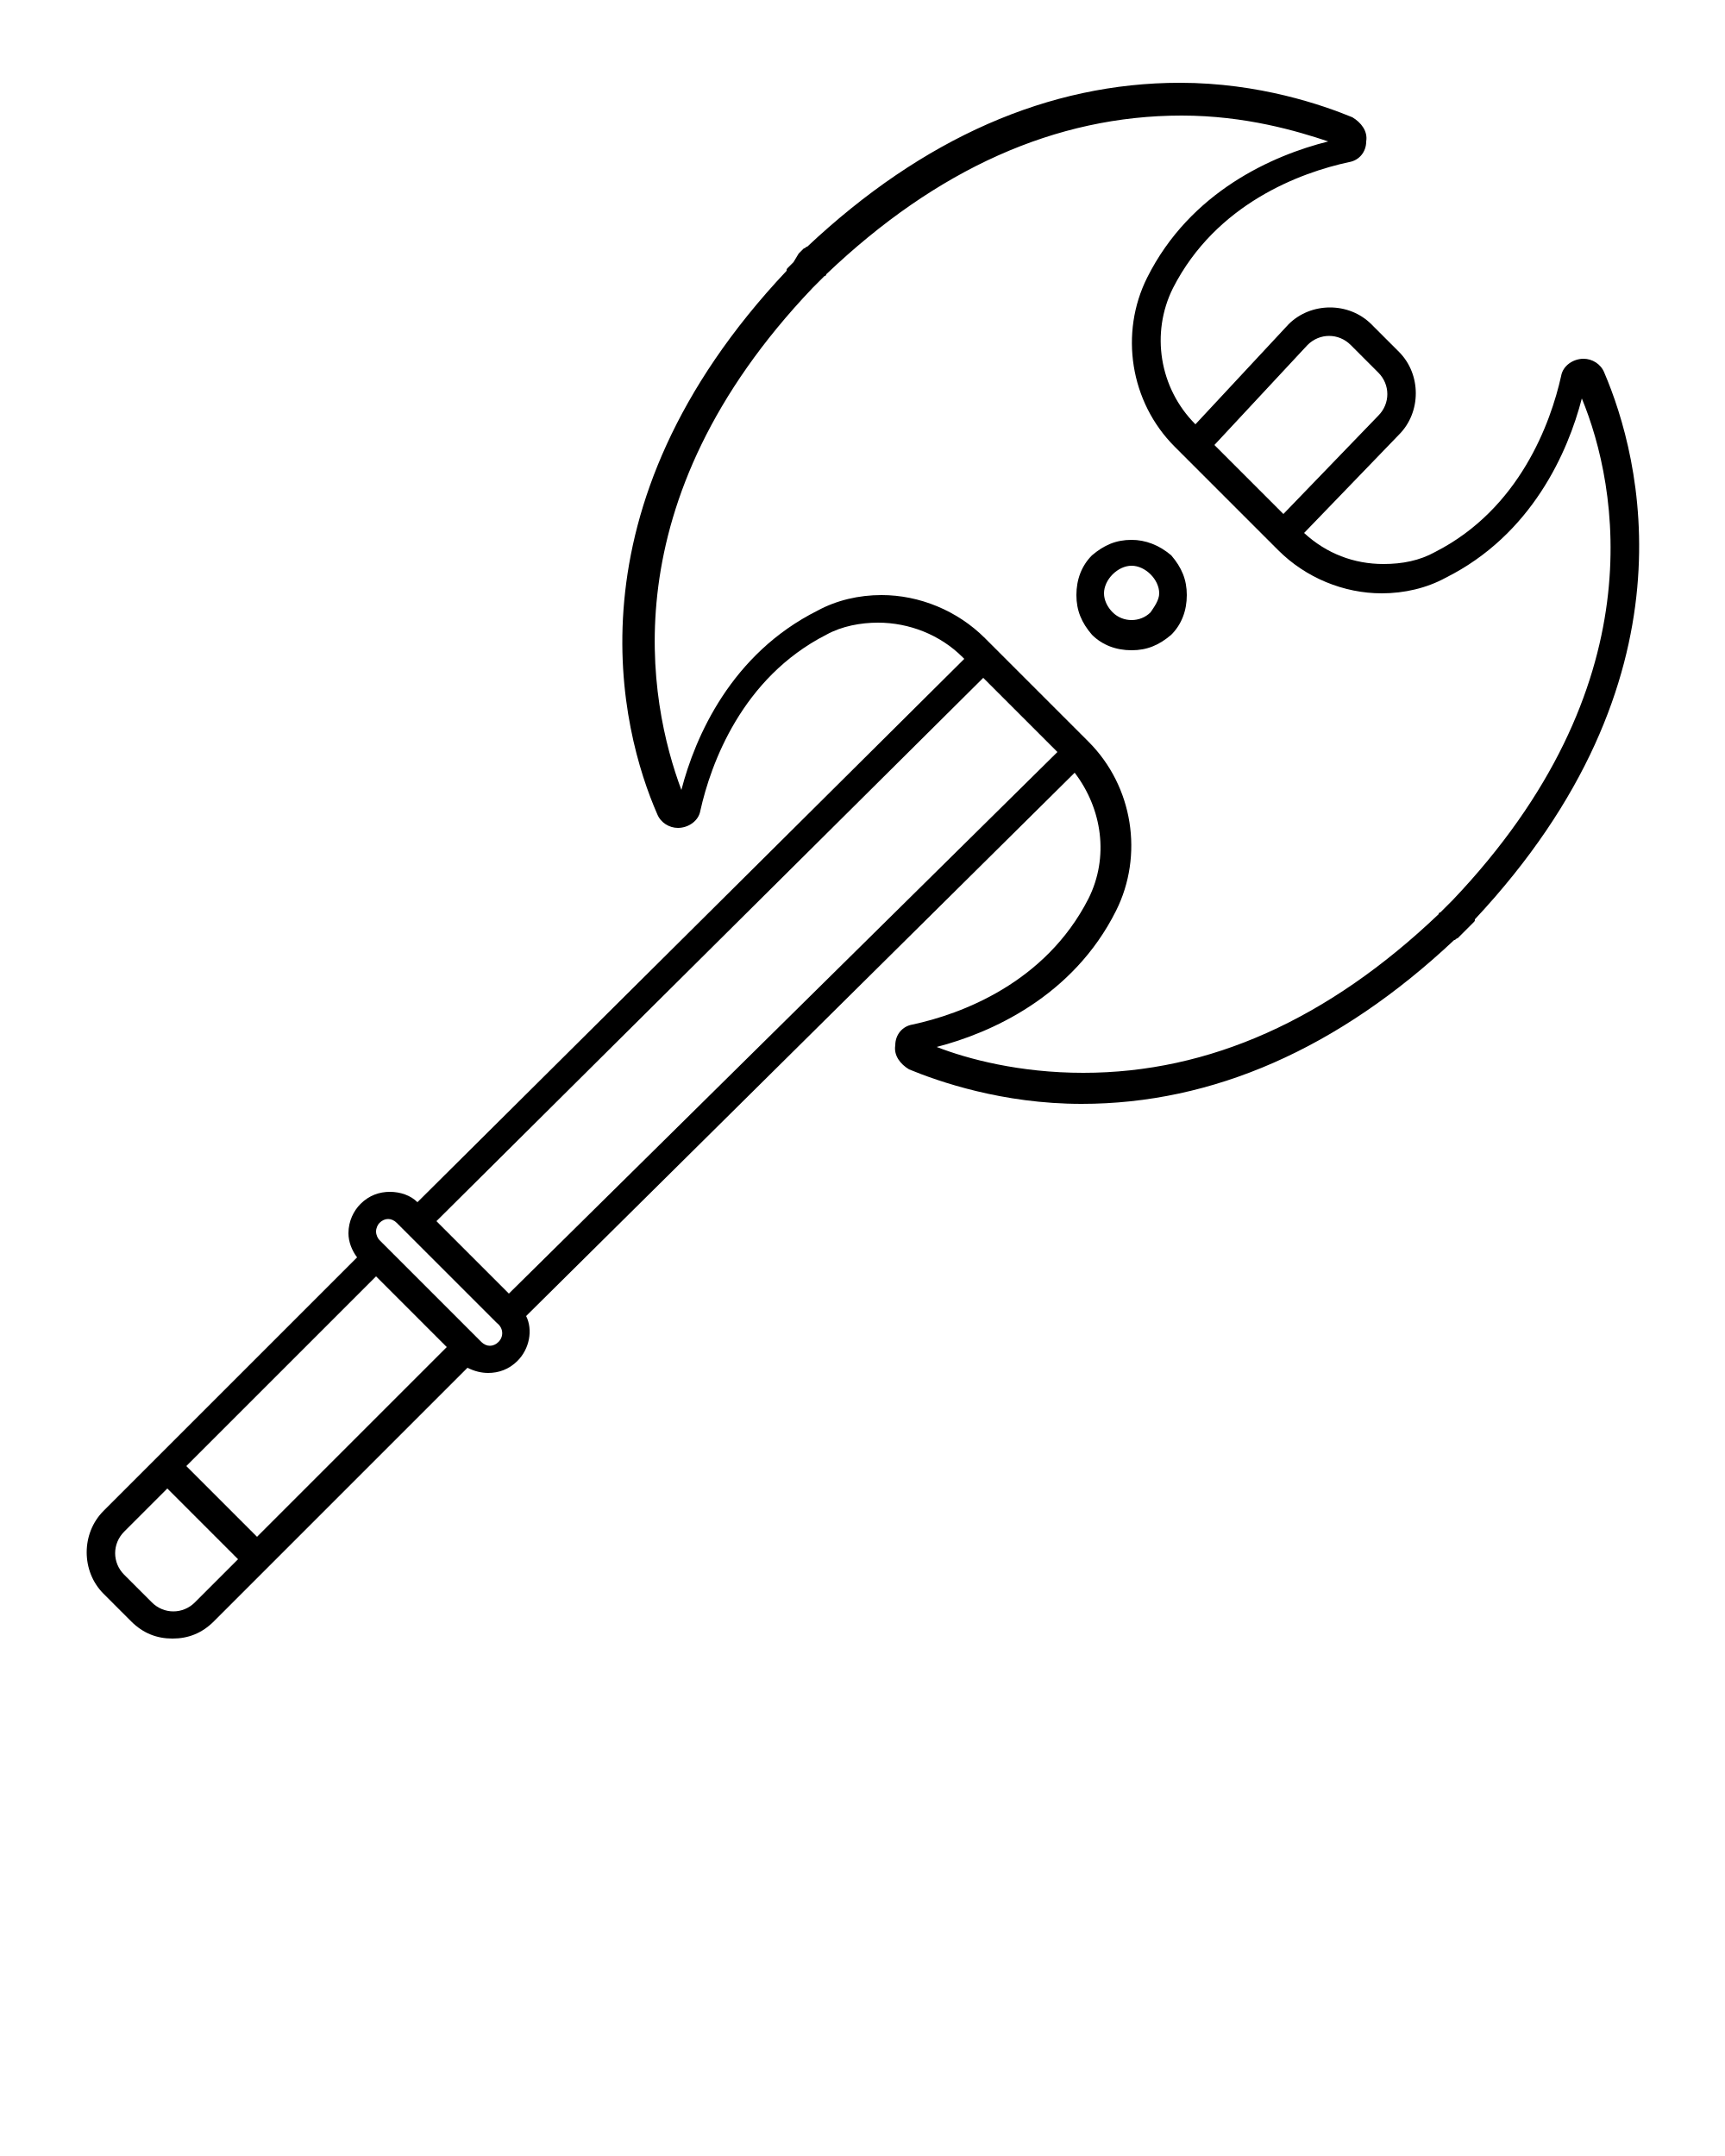
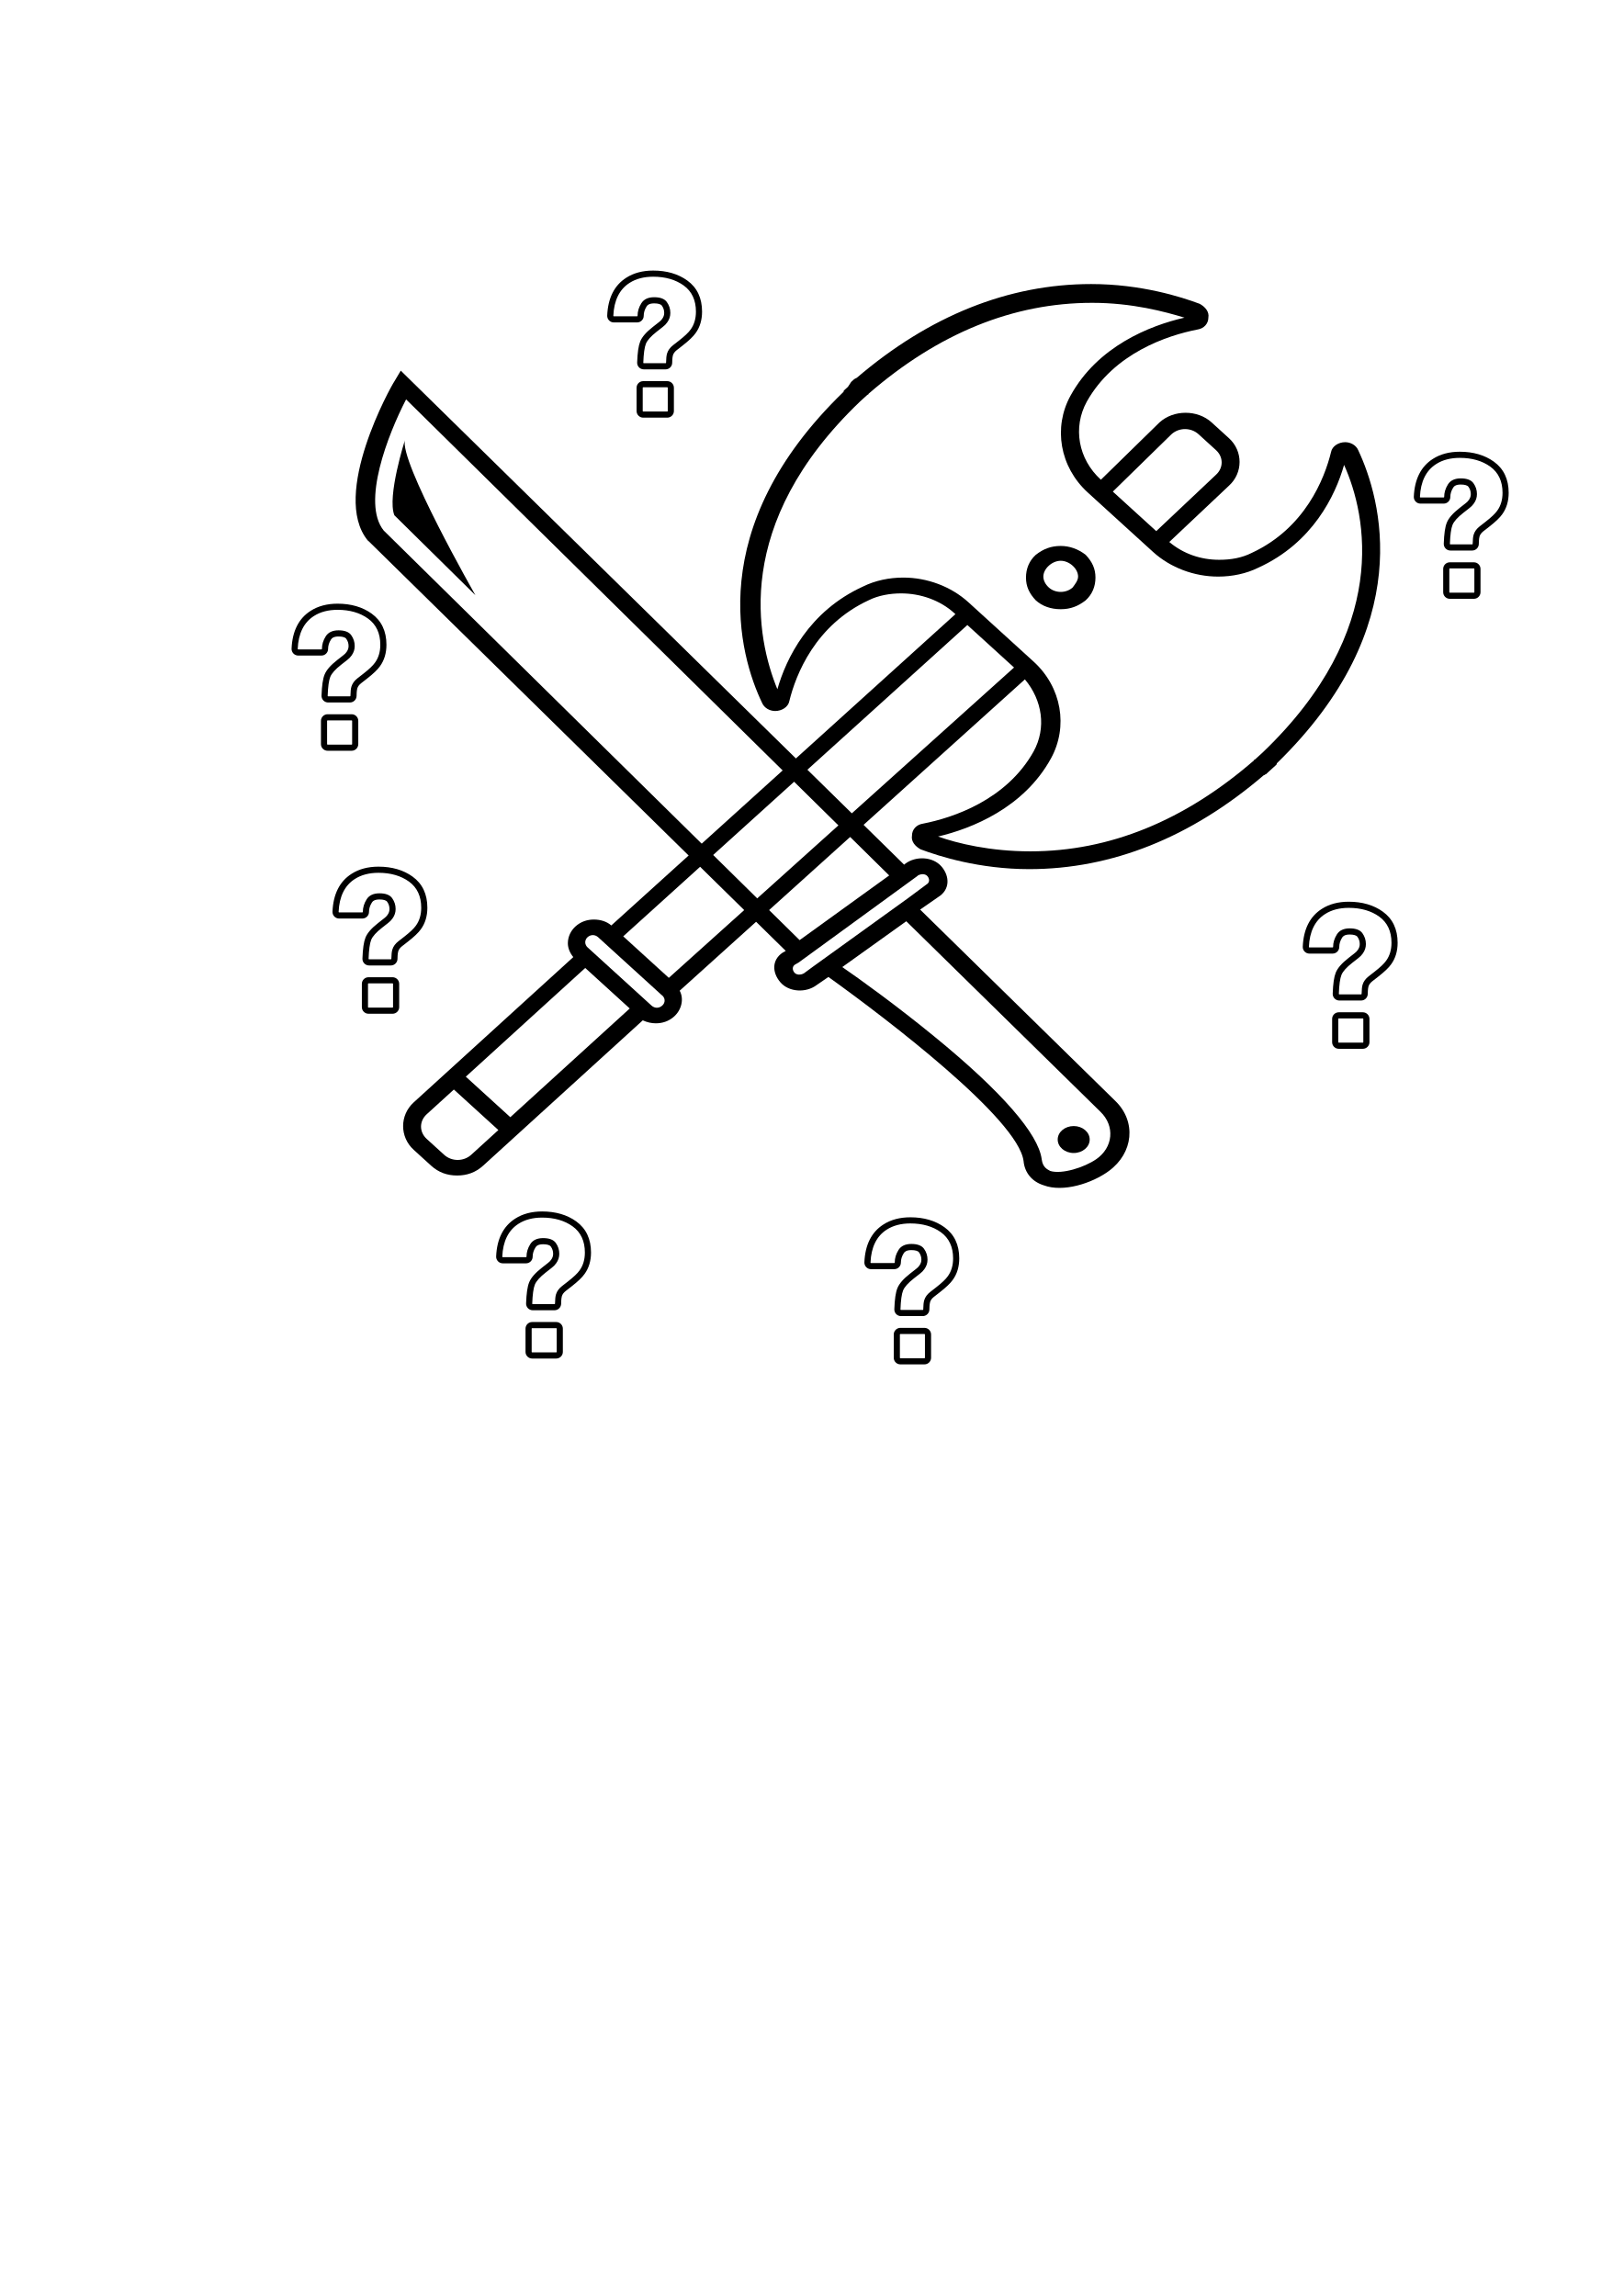
- <svg xmlns="http://www.w3.org/2000/svg" version="1.1" x="0px" y="0px" viewBox="0 0 100 125" enable-background="new 0 0 100 100" xml:space="preserve" id="svg12">
-   <defs id="defs16" />
-   <g id="g6">
-     <path d="M93,21.6c-0.2-0.5-0.7-0.8-1.2-0.8c-0.6,0-1.2,0.4-1.3,1c-0.6,2.7-2.4,7.7-7.3,10.2c-0.9,0.5-1.9,0.7-3,0.7   c-1.7,0-3.3-0.6-4.6-1.8l5.5-5.7c1.3-1.3,1.3-3.5,0-4.8l-1.6-1.6c-1.3-1.3-3.5-1.3-4.8,0l-5.4,5.8c-2.1-2.1-2.6-5.3-1.3-7.9   c2.5-4.9,7.4-6.7,10.2-7.3c0.6-0.1,1-0.6,1-1.2c0.1-0.6-0.3-1.1-0.8-1.4c-1.7-0.7-5.4-2-10-2c-7.6,0-14.9,3.2-21.6,9.5   c-0.1,0-0.1,0.1-0.2,0.1c-0.1,0.1-0.2,0.2-0.3,0.3L46,15.2c-0.1,0.1-0.2,0.2-0.3,0.3c-0.1,0.1-0.1,0.1-0.1,0.2   c-13,13.8-9.6,26.7-7.5,31.5c0.2,0.5,0.7,0.8,1.2,0.8c0.6,0,1.2-0.4,1.3-1c0.6-2.7,2.4-7.7,7.3-10.2c0.9-0.5,2-0.7,3-0.7   c1.8,0,3.6,0.7,4.9,2l0.1,0.1L24.2,69.7c-0.4-0.4-1-0.6-1.6-0.6c-0.6,0-1.2,0.2-1.7,0.7c-0.4,0.4-0.7,1-0.7,1.7   c0,0.5,0.2,1,0.5,1.4L9.1,84.5L6,87.6c-1.3,1.3-1.3,3.5,0,4.8L7.6,94c0.7,0.7,1.5,1,2.4,1c0.9,0,1.7-0.3,2.4-1l1.9-1.9c0,0,0,0,0,0   l1.1-1.1l11.7-11.7c0.4,0.2,0.8,0.3,1.2,0.3c0.6,0,1.2-0.2,1.7-0.7c0.7-0.7,0.9-1.8,0.5-2.6l31.8-31.5c1.6,2.1,2,4.9,0.8,7.3   c-2.5,4.9-7.4,6.7-10.2,7.3c-0.6,0.1-1,0.6-1,1.2c-0.1,0.6,0.3,1.1,0.8,1.4c1.7,0.7,5.4,2,10,2c7.6,0,14.9-3.2,21.6-9.5   c0.1,0,0.1-0.1,0.2-0.1c0.1-0.1,0.2-0.2,0.3-0.3l0.3-0.3c0.1-0.1,0.2-0.2,0.3-0.3c0.1-0.1,0.1-0.1,0.1-0.2   C98.5,39.4,95.1,26.5,93,21.6z M75.8,20c0.7-0.7,1.8-0.7,2.5,0l1.6,1.6c0.7,0.7,0.7,1.8,0,2.5l-5.5,5.7l-4-4L75.8,20z M61.3,43.6   L29.5,75l-4.2-4.2l31.7-31.5L61.3,43.6z M21.8,74l4.1,4.1l-11,11l-4.1-4.1L21.8,74z M11.3,92.9c-0.7,0.7-1.8,0.7-2.5,0l-1.6-1.6   c-0.7-0.7-0.7-1.8,0-2.5l2.5-2.5l4.1,4.1L11.3,92.9z M28.9,77.8c-0.3,0.3-0.7,0.3-1,0l-0.2-0.2l-5.3-5.3l-0.4-0.4   c-0.1-0.1-0.2-0.3-0.2-0.5c0-0.2,0.1-0.4,0.2-0.5c0.3-0.3,0.7-0.3,1,0l0.5,0.5c0,0,0,0,0,0s0,0,0,0l5.3,5.3   C29.2,77,29.2,77.5,28.9,77.8z M84.2,52.2c0,0-0.1,0.1-0.1,0.1c0,0-0.1,0.1-0.1,0.1c-0.1,0.1-0.1,0.1-0.2,0.2l-0.2,0.2   c0,0-0.1,0.1-0.1,0.1c-0.1,0-0.1,0.1-0.1,0.1c-6.4,6.1-13.3,9.2-20.6,9.2c-3.7,0-6.7-0.8-8.5-1.5c3.1-0.8,7.9-2.9,10.4-7.9   c1.6-3.2,1-7.2-1.6-9.8c0,0,0,0,0,0c0,0,0,0,0,0c0,0,0,0,0,0l-6-6c-1.6-1.6-3.8-2.5-6-2.5c-1.3,0-2.6,0.3-3.7,0.9   c-5,2.5-7.1,7.3-7.9,10.4c-1.9-5.1-4.2-16.7,7.6-29.1c0,0,0.1-0.1,0.1-0.1c0,0,0.1-0.1,0.1-0.1l0.2-0.2c0.1-0.1,0.1-0.1,0.2-0.2   c0,0,0.1-0.1,0.1-0.1c0.1,0,0.1-0.1,0.1-0.1c6.4-6.1,13.3-9.2,20.6-9.2c3.7,0,6.7,0.9,8.5,1.5C73.8,9,69,11.1,66.5,16.1   c-1.6,3.2-1,7.2,1.6,9.8l6,6c1.6,1.6,3.8,2.5,6,2.5c1.3,0,2.6-0.3,3.7-0.9c5-2.5,7.1-7.3,7.9-10.4C93.8,28.2,96,39.8,84.2,52.2z" id="path2" />
-     <path d="M65.6,31.3c-0.9,0-1.6,0.3-2.3,0.9c-0.6,0.6-0.9,1.4-0.9,2.3c0,0.9,0.3,1.6,0.9,2.3c0.6,0.6,1.4,0.9,2.3,0.9   c0.9,0,1.6-0.3,2.3-0.9c0.6-0.6,0.9-1.4,0.9-2.3c0-0.9-0.3-1.6-0.9-2.3C67.2,31.6,66.4,31.3,65.6,31.3z M66.7,35.5   c-0.6,0.6-1.6,0.6-2.2,0c-0.3-0.3-0.5-0.7-0.5-1.1s0.2-0.8,0.5-1.1c0.3-0.3,0.7-0.5,1.1-0.5c0.4,0,0.8,0.2,1.1,0.5   c0.3,0.3,0.5,0.7,0.5,1.1S66.9,35.2,66.7,35.5z" id="path4" />
+ <svg xmlns="http://www.w3.org/2000/svg" width="210mm" height="297mm" viewBox="0 0 210 297" version="1.1" id="svg24">
+   <defs id="defs18" />
+   <g id="layer1">
+     <g transform="matrix(-1.379297,0,0,1.161911,163.9687,42.83205)" id="g8">
+       <path d="m 80.9,12.1 c 0.6,2.3 -6.6,17.3 -6.6,17.3 l 7.6,-8.9 c 0.7,-2.1 -1,-8.4 -1,-8.4 z" id="path2-1" />
+       <path d="M 45.5,69.2 45.2,69 84.3,23.4 84.4,23.3 C 87.9,18.2 82.2,6.1 81.9,5.6 L 81.3,4.4 34.1,59.4 34,59.3 c -1,-0.9 -2.6,-0.8 -3.4,0.3 -0.8,1.1 -0.8,2.6 0.3,3.4 l 1.7,1.4 -18.3,21.3 c -2,2.3 -1.7,5.8 0.6,7.8 1.6,1.4 4.3,2.4 6.1,1.6 1.1,-0.4 1.8,-1.4 1.9,-2.7 0.5,-4.7 12.9,-15.9 18.3,-20.5 l 1.1,0.9 c 1,0.9 2.6,0.8 3.4,-0.3 0.8,-1.1 0.8,-2.5 -0.2,-3.3 z M 80.8,7.6 c 1.7,3.9 4.2,11.5 2.1,14.6 l -39,45.6 -8.4,-7.2 z M 31.3,78.5 c -6.4,6.2 -9.8,10.9 -10.1,13.7 -0.1,0.9 -0.5,1.1 -0.8,1.3 -1.1,0.4 -3.2,-0.4 -4.3,-1.3 -1.6,-1.3 -1.8,-3.7 -0.4,-5.3 l 18.2,-21.2 6,5.1 c -1.6,1.3 -5.1,4.3 -8.6,7.7 z m 12.2,-7 -0.8,-0.7 -9,-7.7 -1.7,-1.5 c -0.3,-0.2 -0.3,-0.6 -0.1,-0.9 0.2,-0.3 0.6,-0.3 0.9,-0.1 l 0.1,0.1 11.1,9.6 0.3,0.2 c 0.3,0.2 0.3,0.6 0.1,0.9 -0.2,0.3 -0.6,0.3 -0.9,0.1 z" id="path4" />
+       <circle cx="18.2" cy="90" r="1.5" id="circle6" />
+     </g>
+     <g transform="matrix(1.404064,0,0,1.278434,45.08105,30.60712)" id="g6">
+       <path d="m 93,21.6 c -0.2,-0.5 -0.7,-0.8 -1.2,-0.8 -0.6,0 -1.2,0.4 -1.3,1 -0.6,2.7 -2.4,7.7 -7.3,10.2 -0.9,0.5 -1.9,0.7 -3,0.7 -1.7,0 -3.3,-0.6 -4.6,-1.8 l 5.5,-5.7 c 1.3,-1.3 1.3,-3.5 0,-4.8 l -1.6,-1.6 c -1.3,-1.3 -3.5,-1.3 -4.8,0 l -5.4,5.8 C 67.2,22.5 66.7,19.3 68,16.7 70.5,11.8 75.4,10 78.2,9.4 c 0.6,-0.1 1,-0.6 1,-1.2 0.1,-0.6 -0.3,-1.1 -0.8,-1.4 -1.7,-0.7 -5.4,-2 -10,-2 -7.6,0 -14.9,3.2 -21.6,9.5 -0.1,0 -0.1,0.1 -0.2,0.1 -0.1,0.1 -0.2,0.2 -0.3,0.3 L 46,15.2 c -0.1,0.1 -0.2,0.2 -0.3,0.3 -0.1,0.1 -0.1,0.1 -0.1,0.2 -13,13.8 -9.6,26.7 -7.5,31.5 0.2,0.5 0.7,0.8 1.2,0.8 0.6,0 1.2,-0.4 1.3,-1 0.6,-2.7 2.4,-7.7 7.3,-10.2 0.9,-0.5 2,-0.7 3,-0.7 1.8,0 3.6,0.7 4.9,2 l 0.1,0.1 -31.7,31.5 c -0.4,-0.4 -1,-0.6 -1.6,-0.6 -0.6,0 -1.2,0.2 -1.7,0.7 -0.4,0.4 -0.7,1 -0.7,1.7 0,0.5 0.2,1 0.5,1.4 L 9.1,84.5 6,87.6 c -1.3,1.3 -1.3,3.5 0,4.8 L 7.6,94 c 0.7,0.7 1.5,1 2.4,1 0.9,0 1.7,-0.3 2.4,-1 l 1.9,-1.9 c 0,0 0,0 0,0 L 15.4,91 27.1,79.3 c 0.4,0.2 0.8,0.3 1.2,0.3 0.6,0 1.2,-0.2 1.7,-0.7 0.7,-0.7 0.9,-1.8 0.5,-2.6 L 62.3,44.8 c 1.6,2.1 2,4.9 0.8,7.3 -2.5,4.9 -7.4,6.7 -10.2,7.3 -0.6,0.1 -1,0.6 -1,1.2 -0.1,0.6 0.3,1.1 0.8,1.4 1.7,0.7 5.4,2 10,2 7.6,0 14.9,-3.2 21.6,-9.5 0.1,0 0.1,-0.1 0.2,-0.1 0.1,-0.1 0.2,-0.2 0.3,-0.3 l 0.3,-0.3 c 0.1,-0.1 0.2,-0.2 0.3,-0.3 0.1,-0.1 0.1,-0.1 0.1,-0.2 13,-13.9 9.6,-26.8 7.5,-31.7 z M 75.8,20 c 0.7,-0.7 1.8,-0.7 2.5,0 l 1.6,1.6 c 0.7,0.7 0.7,1.8 0,2.5 l -5.5,5.7 -4,-4 z M 61.3,43.6 29.5,75 25.3,70.8 57,39.3 Z M 21.8,74 l 4.1,4.1 -11,11 L 10.8,85 Z M 11.3,92.9 c -0.7,0.7 -1.8,0.7 -2.5,0 L 7.2,91.3 c -0.7,-0.7 -0.7,-1.8 0,-2.5 l 2.5,-2.5 4.1,4.1 z M 28.9,77.8 c -0.3,0.3 -0.7,0.3 -1,0 L 27.7,77.6 22.4,72.3 22,71.9 c -0.1,-0.1 -0.2,-0.3 -0.2,-0.5 0,-0.2 0.1,-0.4 0.2,-0.5 0.3,-0.3 0.7,-0.3 1,0 l 0.5,0.5 c 0,0 0,0 0,0 0,0 0,0 0,0 l 5.3,5.3 c 0.4,0.3 0.4,0.8 0.1,1.1 z M 84.2,52.2 c 0,0 -0.1,0.1 -0.1,0.1 0,0 -0.1,0.1 -0.1,0.1 -0.1,0.1 -0.1,0.1 -0.2,0.2 l -0.2,0.2 c 0,0 -0.1,0.1 -0.1,0.1 -0.1,0 -0.1,0.1 -0.1,0.1 -6.4,6.1 -13.3,9.2 -20.6,9.2 -3.7,0 -6.7,-0.8 -8.5,-1.5 3.1,-0.8 7.9,-2.9 10.4,-7.9 1.6,-3.2 1,-7.2 -1.6,-9.8 0,0 0,0 0,0 0,0 0,0 0,0 0,0 0,0 0,0 l -6,-6 c -1.6,-1.6 -3.8,-2.5 -6,-2.5 -1.3,0 -2.6,0.3 -3.7,0.9 -5,2.5 -7.1,7.3 -7.9,10.4 -1.9,-5.1 -4.2,-16.7 7.6,-29.1 0,0 0.1,-0.1 0.1,-0.1 0,0 0.1,-0.1 0.1,-0.1 l 0.2,-0.2 c 0.1,-0.1 0.1,-0.1 0.2,-0.2 0,0 0.1,-0.1 0.1,-0.1 0.1,0 0.1,-0.1 0.1,-0.1 6.4,-6.1 13.3,-9.2 20.6,-9.2 3.7,0 6.7,0.9 8.5,1.5 -3.2,0.8 -8,2.9 -10.5,7.9 -1.6,3.2 -1,7.2 1.6,9.8 l 6,6 c 1.6,1.6 3.8,2.5 6,2.5 1.3,0 2.6,-0.3 3.7,-0.9 5,-2.5 7.1,-7.3 7.9,-10.4 2.1,5.1 4.3,16.7 -7.5,29.1 z" id="path2" />
+       <path d="m 65.6,31.3 c -0.9,0 -1.6,0.3 -2.3,0.9 -0.6,0.6 -0.9,1.4 -0.9,2.3 0,0.9 0.3,1.6 0.9,2.3 0.6,0.6 1.4,0.9 2.3,0.9 0.9,0 1.6,-0.3 2.3,-0.9 0.6,-0.6 0.9,-1.4 0.9,-2.3 0,-0.9 -0.3,-1.6 -0.9,-2.3 -0.7,-0.6 -1.5,-0.9 -2.3,-0.9 z m 1.1,4.2 c -0.6,0.6 -1.6,0.6 -2.2,0 -0.3,-0.3 -0.5,-0.7 -0.5,-1.1 0,-0.4 0.2,-0.8 0.5,-1.1 0.3,-0.3 0.7,-0.5 1.1,-0.5 0.4,0 0.8,0.2 1.1,0.5 0.3,0.3 0.5,0.7 0.5,1.1 0,0.4 -0.3,0.8 -0.5,1.1 z" id="path4-7" />
+     </g>
+     <path style="fill:#000000;stroke-width:0.265" d="M 71.718,169.488 H 68.897 c -0.231,0 -0.456,-0.095 -0.616,-0.261 -0.161,-0.168 -0.248,-0.395 -0.239,-0.625 0.046,-1.301 0.171,-2.166 0.394,-2.72 0.239,-0.595 0.781,-1.217 1.657,-1.901 l 0.766,-0.6 c 0.18,-0.134 0.315,-0.271 0.422,-0.426 0.178,-0.248 0.259,-0.489 0.259,-0.767 0,-0.353 -0.097,-0.654 -0.305,-0.946 -0.133,-0.187 -0.484,-0.291 -0.989,-0.291 -0.656,0 -0.876,0.229 -0.985,0.401 -0.25,0.397 -0.371,0.794 -0.371,1.21 0,0.472 -0.384,0.856 -0.856,0.856 h -3.01 c -0.232,0 -0.456,-0.096 -0.617,-0.263 -0.161,-0.169 -0.248,-0.398 -0.238,-0.629 0.095,-2.264 0.924,-3.909 2.466,-4.892 0.955,-0.614 2.126,-0.926 3.481,-0.926 1.743,0 3.227,0.433 4.41,1.286 1.269,0.916 1.912,2.27 1.912,4.026 0,1.083 -0.281,2.017 -0.836,2.778 -0.309,0.442 -0.862,0.972 -1.686,1.614 l -0.736,0.573 c -0.265,0.206 -0.432,0.427 -0.51,0.677 -0.026,0.082 -0.087,0.338 -0.095,0.982 -0.007,0.465 -0.391,0.844 -0.856,0.844 z m -1.472,-9.332 c 0.792,0 1.343,0.21 1.637,0.625 0.303,0.427 0.451,0.887 0.451,1.406 0,0.446 -0.132,0.846 -0.403,1.223 -0.15,0.218 -0.35,0.423 -0.59,0.601 l -0.759,0.594 c -0.752,0.587 -1.226,1.116 -1.409,1.572 -0.183,0.454 -0.296,1.279 -0.337,2.453 -5.29e-4,0.017 0.006,0.034 0.018,0.046 0.011,0.012 0.027,0.018 0.044,0.018 h 2.821 c 0.034,0 0.062,-0.028 0.062,-0.061 0.007,-0.551 0.052,-0.959 0.132,-1.211 0.128,-0.408 0.384,-0.756 0.779,-1.064 l 0.736,-0.573 c 0.761,-0.593 1.261,-1.067 1.528,-1.449 0.458,-0.628 0.688,-1.405 0.688,-2.316 0,-1.486 -0.533,-2.624 -1.583,-3.382 -1.045,-0.754 -2.373,-1.136 -3.946,-1.136 -1.2,0 -2.228,0.269 -3.053,0.8 -1.311,0.835 -2.017,2.267 -2.101,4.256 -5.29e-4,0.017 0.006,0.034 0.018,0.047 0.011,0.011 0.027,0.018 0.044,0.018 h 3.01 c 0.034,0 0.062,-0.028 0.062,-0.062 0,-0.57 0.161,-1.105 0.493,-1.633 0.323,-0.512 0.881,-0.772 1.656,-0.772 z" id="path2-4" />
+     <path style="fill:#000000;stroke-width:0.265" d="m 71.939,175.733 h -3.115 c -0.472,0 -0.856,-0.384 -0.856,-0.856 v -3.01 c 0,-0.472 0.384,-0.856 0.856,-0.856 h 3.115 c 0.472,0 0.856,0.384 0.856,0.856 v 3.01 c 2.64e-4,0.472 -0.384,0.856 -0.856,0.856 z m -3.115,-3.928 c -0.034,0 -0.062,0.028 -0.062,0.062 v 3.01 c 0,0.034 0.028,0.062 0.062,0.062 h 3.115 c 0.034,0 0.062,-0.028 0.062,-0.062 v -3.01 c 0,-0.034 -0.028,-0.062 -0.062,-0.062 h -3.115 z" id="path4-0" />
+     <path style="fill:#000000;stroke-width:0.265" d="m 119.343,170.244 h -2.821 c -0.231,0 -0.456,-0.095 -0.616,-0.261 -0.161,-0.168 -0.248,-0.395 -0.239,-0.625 0.046,-1.301 0.171,-2.166 0.394,-2.72 0.239,-0.595 0.781,-1.217 1.657,-1.901 l 0.766,-0.6 c 0.18,-0.134 0.315,-0.271 0.422,-0.426 0.178,-0.248 0.259,-0.489 0.259,-0.767 0,-0.353 -0.097,-0.654 -0.305,-0.946 -0.133,-0.187 -0.484,-0.291 -0.989,-0.291 -0.656,0 -0.876,0.229 -0.985,0.401 -0.25,0.397 -0.371,0.794 -0.371,1.21 0,0.472 -0.384,0.856 -0.856,0.856 h -3.01 c -0.232,0 -0.456,-0.096 -0.617,-0.263 -0.161,-0.169 -0.248,-0.398 -0.238,-0.629 0.095,-2.264 0.924,-3.909 2.466,-4.892 0.955,-0.614 2.126,-0.926 3.481,-0.926 1.743,0 3.227,0.433 4.41,1.286 1.269,0.916 1.912,2.27 1.912,4.026 0,1.083 -0.281,2.017 -0.836,2.778 -0.309,0.442 -0.862,0.972 -1.686,1.614 l -0.736,0.573 c -0.265,0.206 -0.432,0.427 -0.51,0.677 -0.026,0.082 -0.086,0.338 -0.095,0.982 -0.007,0.465 -0.391,0.844 -0.856,0.844 z m -1.472,-9.332 c 0.792,0 1.343,0.21 1.637,0.625 0.303,0.427 0.451,0.887 0.451,1.406 0,0.446 -0.132,0.846 -0.403,1.223 -0.15,0.218 -0.35,0.423 -0.59,0.601 l -0.759,0.594 c -0.752,0.587 -1.226,1.116 -1.409,1.572 -0.183,0.454 -0.296,1.279 -0.337,2.453 -5.3e-4,0.017 0.006,0.034 0.018,0.046 0.011,0.012 0.027,0.018 0.044,0.018 h 2.821 c 0.034,0 0.062,-0.028 0.062,-0.061 0.007,-0.551 0.052,-0.959 0.132,-1.211 0.128,-0.408 0.384,-0.756 0.779,-1.064 l 0.736,-0.573 c 0.761,-0.593 1.261,-1.067 1.528,-1.449 0.458,-0.628 0.688,-1.405 0.688,-2.316 0,-1.486 -0.533,-2.624 -1.583,-3.382 -1.045,-0.754 -2.373,-1.136 -3.946,-1.136 -1.2,0 -2.228,0.269 -3.053,0.8 -1.311,0.835 -2.017,2.267 -2.101,4.256 -5.3e-4,0.017 0.006,0.034 0.018,0.047 0.011,0.011 0.027,0.018 0.044,0.018 h 3.01 c 0.034,0 0.062,-0.028 0.062,-0.062 0,-0.57 0.161,-1.105 0.493,-1.633 0.323,-0.512 0.881,-0.772 1.656,-0.772 z" id="path2-0" />
+     <path style="fill:#000000;stroke-width:0.265" d="m 119.564,176.489 h -3.115 c -0.472,0 -0.856,-0.384 -0.856,-0.856 v -3.01 c 0,-0.472 0.384,-0.856 0.856,-0.856 h 3.115 c 0.472,0 0.856,0.384 0.856,0.856 v 3.01 c 2.7e-4,0.472 -0.384,0.856 -0.856,0.856 z m -3.115,-3.928 c -0.034,0 -0.062,0.028 -0.062,0.062 v 3.01 c 0,0.034 0.028,0.062 0.062,0.062 h 3.115 c 0.034,0 0.062,-0.028 0.062,-0.062 v -3.01 c 0,-0.034 -0.028,-0.062 -0.062,-0.062 h -3.115 z" id="path4-07" />
+     <path style="fill:#000000;stroke-width:0.265" d="m 176.04,129.422 h -2.821 c -0.231,0 -0.456,-0.095 -0.616,-0.261 -0.161,-0.168 -0.248,-0.395 -0.239,-0.625 0.046,-1.301 0.171,-2.166 0.394,-2.72 0.239,-0.595 0.781,-1.217 1.657,-1.901 l 0.766,-0.6 c 0.18,-0.134 0.315,-0.271 0.422,-0.426 0.178,-0.248 0.259,-0.489 0.259,-0.767 0,-0.353 -0.097,-0.654 -0.305,-0.946 -0.133,-0.187 -0.484,-0.291 -0.989,-0.291 -0.656,0 -0.876,0.229 -0.985,0.401 -0.25,0.397 -0.371,0.794 -0.371,1.21 0,0.472 -0.384,0.856 -0.856,0.856 h -3.01 c -0.232,0 -0.456,-0.096 -0.617,-0.263 -0.161,-0.169 -0.248,-0.398 -0.238,-0.629 0.095,-2.264 0.924,-3.909 2.466,-4.892 0.955,-0.614 2.126,-0.926 3.481,-0.926 1.743,0 3.227,0.433 4.41,1.286 1.269,0.916 1.912,2.27 1.912,4.026 0,1.083 -0.281,2.017 -0.836,2.778 -0.309,0.442 -0.862,0.972 -1.686,1.614 l -0.736,0.573 c -0.265,0.206 -0.432,0.427 -0.51,0.677 -0.026,0.082 -0.086,0.338 -0.095,0.982 -0.007,0.465 -0.391,0.844 -0.856,0.844 z m -1.472,-9.332 c 0.792,0 1.343,0.21 1.637,0.625 0.303,0.427 0.451,0.887 0.451,1.406 0,0.446 -0.132,0.846 -0.403,1.223 -0.15,0.218 -0.35,0.423 -0.59,0.601 l -0.759,0.594 c -0.752,0.587 -1.226,1.116 -1.409,1.572 -0.183,0.454 -0.296,1.279 -0.337,2.453 -5.3e-4,0.017 0.006,0.034 0.018,0.046 0.011,0.012 0.027,0.018 0.044,0.018 h 2.821 c 0.034,0 0.062,-0.028 0.062,-0.061 0.007,-0.551 0.052,-0.959 0.132,-1.211 0.128,-0.408 0.384,-0.756 0.779,-1.064 l 0.736,-0.573 c 0.761,-0.593 1.261,-1.067 1.528,-1.449 0.458,-0.628 0.688,-1.405 0.688,-2.316 0,-1.486 -0.533,-2.624 -1.583,-3.382 -1.045,-0.754 -2.373,-1.136 -3.946,-1.136 -1.2,0 -2.228,0.269 -3.053,0.8 -1.311,0.835 -2.017,2.267 -2.101,4.256 -5.3e-4,0.017 0.006,0.034 0.018,0.047 0.011,0.011 0.027,0.018 0.044,0.018 h 3.01 c 0.034,0 0.062,-0.028 0.062,-0.062 0,-0.57 0.161,-1.105 0.493,-1.633 0.323,-0.512 0.881,-0.772 1.656,-0.772 z" id="path2-3" />
+     <path style="fill:#000000;stroke-width:0.265" d="m 176.261,135.667 h -3.115 c -0.472,0 -0.856,-0.384 -0.856,-0.856 v -3.01 c 0,-0.472 0.384,-0.856 0.856,-0.856 h 3.115 c 0.472,0 0.856,0.384 0.856,0.856 v 3.01 c 2.7e-4,0.472 -0.384,0.856 -0.856,0.856 z m -3.115,-3.928 c -0.034,0 -0.062,0.028 -0.062,0.062 v 3.01 c 0,0.034 0.028,0.062 0.062,0.062 h 3.115 c 0.034,0 0.062,-0.028 0.062,-0.062 v -3.01 c 0,-0.034 -0.028,-0.062 -0.062,-0.062 h -3.115 z" id="path4-1" />
+     <path style="fill:#000000;stroke-width:0.265" d="m 190.403,71.214 h -2.821 c -0.231,0 -0.456,-0.095 -0.616,-0.261 -0.161,-0.168 -0.248,-0.395 -0.239,-0.625 0.046,-1.301 0.171,-2.166 0.394,-2.72 0.239,-0.595 0.781,-1.217 1.657,-1.901 l 0.766,-0.6 c 0.18,-0.134 0.315,-0.271 0.422,-0.426 0.178,-0.248 0.259,-0.489 0.259,-0.767 0,-0.353 -0.097,-0.654 -0.305,-0.946 -0.133,-0.187 -0.484,-0.291 -0.989,-0.291 -0.656,0 -0.876,0.229 -0.985,0.401 -0.249,0.397 -0.371,0.794 -0.371,1.21 0,0.472 -0.384,0.856 -0.856,0.856 h -3.01 c -0.232,0 -0.456,-0.096 -0.617,-0.263 -0.161,-0.169 -0.248,-0.398 -0.238,-0.629 0.095,-2.264 0.924,-3.909 2.466,-4.892 0.955,-0.614 2.126,-0.926 3.481,-0.926 1.743,0 3.227,0.433 4.41,1.286 1.269,0.916 1.912,2.27 1.912,4.026 0,1.083 -0.281,2.017 -0.836,2.778 -0.309,0.442 -0.862,0.972 -1.686,1.614 l -0.736,0.573 c -0.265,0.206 -0.432,0.427 -0.51,0.677 -0.026,0.081 -0.086,0.338 -0.095,0.982 -0.007,0.465 -0.391,0.844 -0.856,0.844 z m -1.472,-9.332 c 0.792,0 1.343,0.21 1.637,0.625 0.303,0.427 0.451,0.887 0.451,1.406 0,0.446 -0.132,0.846 -0.403,1.223 -0.15,0.218 -0.35,0.423 -0.59,0.601 l -0.759,0.594 c -0.752,0.587 -1.226,1.116 -1.409,1.572 -0.183,0.454 -0.296,1.279 -0.337,2.453 -5.3e-4,0.017 0.006,0.034 0.018,0.046 0.011,0.012 0.027,0.018 0.044,0.018 h 2.821 c 0.034,0 0.062,-0.028 0.062,-0.061 0.007,-0.551 0.052,-0.959 0.132,-1.211 0.128,-0.408 0.384,-0.756 0.779,-1.064 l 0.736,-0.573 c 0.761,-0.593 1.261,-1.067 1.528,-1.449 0.458,-0.628 0.688,-1.405 0.688,-2.316 0,-1.486 -0.533,-2.624 -1.583,-3.382 -1.045,-0.754 -2.373,-1.136 -3.946,-1.136 -1.2,0 -2.228,0.269 -3.053,0.8 -1.311,0.835 -2.017,2.267 -2.101,4.256 -5.3e-4,0.017 0.006,0.034 0.018,0.047 0.011,0.011 0.027,0.018 0.044,0.018 h 3.01 c 0.034,0 0.062,-0.028 0.062,-0.062 0,-0.57 0.161,-1.105 0.493,-1.633 0.323,-0.512 0.881,-0.772 1.656,-0.772 z" id="path2-9" />
+     <path style="fill:#000000;stroke-width:0.265" d="m 190.624,77.459 h -3.115 c -0.472,0 -0.856,-0.384 -0.856,-0.856 v -3.01 c 0,-0.472 0.384,-0.856 0.856,-0.856 h 3.115 c 0.472,0 0.856,0.384 0.856,0.856 v 3.01 c 2.6e-4,0.472 -0.384,0.856 -0.856,0.856 z m -3.115,-3.928 c -0.034,0 -0.062,0.028 -0.062,0.062 v 3.01 c 0,0.034 0.028,0.062 0.062,0.062 h 3.115 c 0.034,0 0.062,-0.028 0.062,-0.062 v -3.01 c 0,-0.034 -0.028,-0.062 -0.062,-0.062 h -3.115 z" id="path4-9" />
+     <path style="fill:#000000;stroke-width:0.265" d="m 86.082,47.779 h -2.821 c -0.231,0 -0.456,-0.095 -0.616,-0.261 -0.161,-0.168 -0.248,-0.395 -0.239,-0.625 0.046,-1.301 0.171,-2.166 0.394,-2.72 0.239,-0.595 0.781,-1.217 1.657,-1.901 l 0.766,-0.6 c 0.18,-0.134 0.315,-0.271 0.422,-0.426 0.178,-0.248 0.259,-0.489 0.259,-0.767 0,-0.353 -0.097,-0.654 -0.305,-0.946 -0.133,-0.187 -0.484,-0.291 -0.989,-0.291 -0.656,0 -0.876,0.229 -0.985,0.401 -0.25,0.397 -0.371,0.794 -0.371,1.21 0,0.472 -0.384,0.856 -0.856,0.856 H 79.387 c -0.232,0 -0.456,-0.096 -0.617,-0.263 -0.161,-0.169 -0.248,-0.398 -0.238,-0.629 0.095,-2.264 0.924,-3.909 2.466,-4.892 0.955,-0.614 2.126,-0.926 3.481,-0.926 1.743,0 3.227,0.433 4.41,1.286 1.269,0.916 1.912,2.27 1.912,4.026 0,1.083 -0.281,2.017 -0.836,2.778 -0.309,0.442 -0.862,0.972 -1.686,1.614 l -0.736,0.573 C 87.278,45.482 87.112,45.704 87.033,45.954 c -0.026,0.081 -0.087,0.338 -0.095,0.982 -0.007,0.465 -0.391,0.844 -0.856,0.844 z m -1.472,-9.332 c 0.792,0 1.343,0.21 1.637,0.625 0.303,0.427 0.451,0.887 0.451,1.406 0,0.446 -0.132,0.846 -0.403,1.223 -0.15,0.218 -0.35,0.423 -0.59,0.601 l -0.759,0.594 c -0.752,0.587 -1.226,1.116 -1.409,1.572 -0.183,0.454 -0.296,1.279 -0.337,2.453 -5.29e-4,0.017 0.006,0.034 0.018,0.046 0.011,0.012 0.027,0.018 0.044,0.018 h 2.821 c 0.034,0 0.062,-0.028 0.062,-0.061 0.007,-0.551 0.052,-0.959 0.132,-1.211 0.128,-0.408 0.384,-0.756 0.779,-1.064 l 0.736,-0.573 c 0.761,-0.593 1.261,-1.067 1.528,-1.449 0.458,-0.628 0.688,-1.405 0.688,-2.316 0,-1.486 -0.533,-2.624 -1.583,-3.382 -1.045,-0.754 -2.373,-1.136 -3.946,-1.136 -1.2,0 -2.228,0.269 -3.053,0.8 -1.311,0.835 -2.017,2.267 -2.101,4.256 -5.29e-4,0.017 0.006,0.034 0.018,0.047 0.011,0.011 0.027,0.018 0.044,0.018 h 3.01 c 0.034,0 0.062,-0.028 0.062,-0.062 0,-0.57 0.161,-1.105 0.493,-1.633 0.323,-0.512 0.881,-0.772 1.656,-0.772 z" id="path2-00" />
+     <path style="fill:#000000;stroke-width:0.265" d="m 86.302,54.025 h -3.115 c -0.472,0 -0.856,-0.384 -0.856,-0.856 v -3.01 c 0,-0.472 0.384,-0.856 0.856,-0.856 h 3.115 c 0.472,0 0.856,0.384 0.856,0.856 v 3.01 c 2.65e-4,0.472 -0.384,0.856 -0.856,0.856 z m -3.115,-3.928 c -0.034,0 -0.062,0.028 -0.062,0.062 v 3.01 c 0,0.034 0.028,0.062 0.062,0.062 h 3.115 c 0.034,0 0.062,-0.028 0.062,-0.062 v -3.01 c 0,-0.034 -0.028,-0.062 -0.062,-0.062 h -3.115 z" id="path4-8" />
+     <path style="fill:#000000;stroke-width:0.265" d="m 45.26,90.869 h -2.821 c -0.231,0 -0.456,-0.095 -0.616,-0.261 -0.161,-0.168 -0.248,-0.395 -0.239,-0.625 0.046,-1.301 0.171,-2.166 0.394,-2.72 0.239,-0.595 0.781,-1.217 1.657,-1.901 l 0.766,-0.6 c 0.18,-0.134 0.315,-0.271 0.422,-0.426 0.178,-0.248 0.259,-0.489 0.259,-0.767 0,-0.353 -0.097,-0.654 -0.305,-0.946 -0.133,-0.187 -0.484,-0.291 -0.989,-0.291 -0.656,0 -0.876,0.229 -0.985,0.401 -0.25,0.397 -0.371,0.794 -0.371,1.21 0,0.472 -0.384,0.856 -0.856,0.856 h -3.01 c -0.232,0 -0.456,-0.096 -0.617,-0.263 -0.161,-0.169 -0.248,-0.398 -0.238,-0.629 0.095,-2.264 0.924,-3.909 2.466,-4.892 0.955,-0.614 2.126,-0.926 3.481,-0.926 1.743,0 3.227,0.433 4.41,1.286 1.269,0.916 1.912,2.27 1.912,4.026 0,1.083 -0.281,2.017 -0.836,2.778 -0.309,0.442 -0.862,0.972 -1.686,1.614 l -0.736,0.573 c -0.265,0.206 -0.432,0.427 -0.51,0.677 -0.026,0.081 -0.087,0.338 -0.095,0.982 -0.007,0.465 -0.391,0.844 -0.856,0.844 z m -1.472,-9.332 c 0.792,0 1.343,0.21 1.637,0.625 0.303,0.427 0.451,0.887 0.451,1.406 0,0.446 -0.132,0.846 -0.403,1.223 -0.15,0.218 -0.35,0.423 -0.59,0.601 l -0.759,0.594 c -0.752,0.587 -1.226,1.116 -1.409,1.572 -0.183,0.454 -0.296,1.279 -0.337,2.453 -5.29e-4,0.017 0.006,0.034 0.018,0.046 0.011,0.012 0.027,0.018 0.044,0.018 h 2.821 c 0.034,0 0.062,-0.028 0.062,-0.061 0.007,-0.551 0.052,-0.959 0.132,-1.211 0.128,-0.408 0.384,-0.756 0.779,-1.064 l 0.736,-0.573 c 0.761,-0.593 1.261,-1.067 1.528,-1.449 0.458,-0.628 0.688,-1.405 0.688,-2.316 0,-1.486 -0.533,-2.624 -1.583,-3.382 -1.045,-0.754 -2.373,-1.136 -3.946,-1.136 -1.2,0 -2.228,0.269 -3.053,0.8 -1.311,0.835 -2.017,2.267 -2.101,4.256 -5.3e-4,0.017 0.006,0.034 0.018,0.047 0.011,0.011 0.027,0.018 0.044,0.018 h 3.01 c 0.034,0 0.062,-0.028 0.062,-0.062 0,-0.57 0.161,-1.105 0.493,-1.633 0.323,-0.512 0.881,-0.772 1.656,-0.772 z" id="path2-6" />
+     <path style="fill:#000000;stroke-width:0.265" d="m 45.481,97.114 h -3.115 c -0.472,0 -0.856,-0.384 -0.856,-0.856 v -3.01 c 0,-0.472 0.384,-0.856 0.856,-0.856 h 3.115 c 0.472,0 0.856,0.384 0.856,0.856 v 3.01 c 2.65e-4,0.472 -0.384,0.856 -0.856,0.856 z m -3.115,-3.928 c -0.034,0 -0.062,0.028 -0.062,0.062 v 3.01 c 0,0.034 0.028,0.062 0.062,0.062 h 3.115 c 0.034,0 0.062,-0.028 0.062,-0.062 v -3.01 c 0,-0.034 -0.028,-0.062 -0.062,-0.062 h -3.115 z" id="path4-4" />
+     <path style="fill:#000000;stroke-width:0.265" d="m 50.552,124.887 h -2.821 c -0.231,0 -0.456,-0.095 -0.616,-0.261 -0.161,-0.168 -0.248,-0.395 -0.239,-0.625 0.046,-1.301 0.171,-2.166 0.394,-2.72 0.239,-0.595 0.781,-1.217 1.657,-1.901 l 0.766,-0.6 c 0.18,-0.134 0.315,-0.271 0.422,-0.426 0.178,-0.248 0.259,-0.489 0.259,-0.767 0,-0.353 -0.097,-0.654 -0.305,-0.946 -0.133,-0.187 -0.484,-0.291 -0.989,-0.291 -0.656,0 -0.876,0.229 -0.985,0.401 -0.25,0.397 -0.371,0.794 -0.371,1.21 0,0.472 -0.384,0.856 -0.856,0.856 h -3.01 c -0.232,0 -0.456,-0.096 -0.617,-0.263 -0.161,-0.169 -0.248,-0.398 -0.238,-0.629 0.095,-2.264 0.924,-3.909 2.466,-4.892 0.955,-0.614 2.126,-0.926 3.481,-0.926 1.743,0 3.227,0.433 4.41,1.286 1.269,0.916 1.912,2.27 1.912,4.026 0,1.083 -0.281,2.017 -0.836,2.778 -0.309,0.442 -0.862,0.972 -1.686,1.614 l -0.736,0.573 c -0.265,0.206 -0.432,0.427 -0.51,0.677 -0.026,0.082 -0.087,0.338 -0.095,0.982 -0.007,0.465 -0.391,0.844 -0.856,0.844 z m -1.472,-9.332 c 0.792,0 1.343,0.21 1.637,0.625 0.303,0.427 0.451,0.887 0.451,1.406 0,0.446 -0.132,0.846 -0.403,1.223 -0.15,0.218 -0.35,0.423 -0.59,0.601 l -0.759,0.594 c -0.752,0.587 -1.226,1.116 -1.409,1.572 -0.183,0.454 -0.296,1.279 -0.337,2.453 -5.29e-4,0.017 0.006,0.034 0.018,0.046 0.011,0.012 0.027,0.018 0.044,0.018 h 2.821 c 0.034,0 0.062,-0.028 0.062,-0.061 0.007,-0.551 0.052,-0.959 0.132,-1.211 0.128,-0.408 0.384,-0.756 0.779,-1.064 l 0.736,-0.573 c 0.761,-0.593 1.261,-1.067 1.528,-1.449 0.458,-0.628 0.688,-1.405 0.688,-2.316 0,-1.486 -0.533,-2.624 -1.583,-3.382 -1.045,-0.754 -2.373,-1.136 -3.946,-1.136 -1.2,0 -2.228,0.269 -3.053,0.8 -1.311,0.835 -2.017,2.267 -2.101,4.256 -5.29e-4,0.017 0.006,0.034 0.018,0.047 0.011,0.011 0.027,0.018 0.044,0.018 h 3.01 c 0.034,0 0.062,-0.028 0.062,-0.062 0,-0.57 0.161,-1.105 0.493,-1.633 0.323,-0.512 0.881,-0.772 1.656,-0.772 z" id="path2-09" />
+     <path style="fill:#000000;stroke-width:0.265" d="m 50.772,131.132 h -3.115 c -0.472,0 -0.856,-0.384 -0.856,-0.856 v -3.01 c 0,-0.472 0.384,-0.856 0.856,-0.856 h 3.115 c 0.472,0 0.856,0.384 0.856,0.856 v 3.01 c 2.65e-4,0.472 -0.384,0.856 -0.856,0.856 z m -3.115,-3.928 c -0.034,0 -0.062,0.028 -0.062,0.062 v 3.01 c 0,0.034 0.028,0.062 0.062,0.062 h 3.115 c 0.034,0 0.062,-0.028 0.062,-0.062 v -3.01 c 0,-0.034 -0.028,-0.062 -0.062,-0.062 h -3.115 z" id="path4-5" />
  </g>
</svg>
